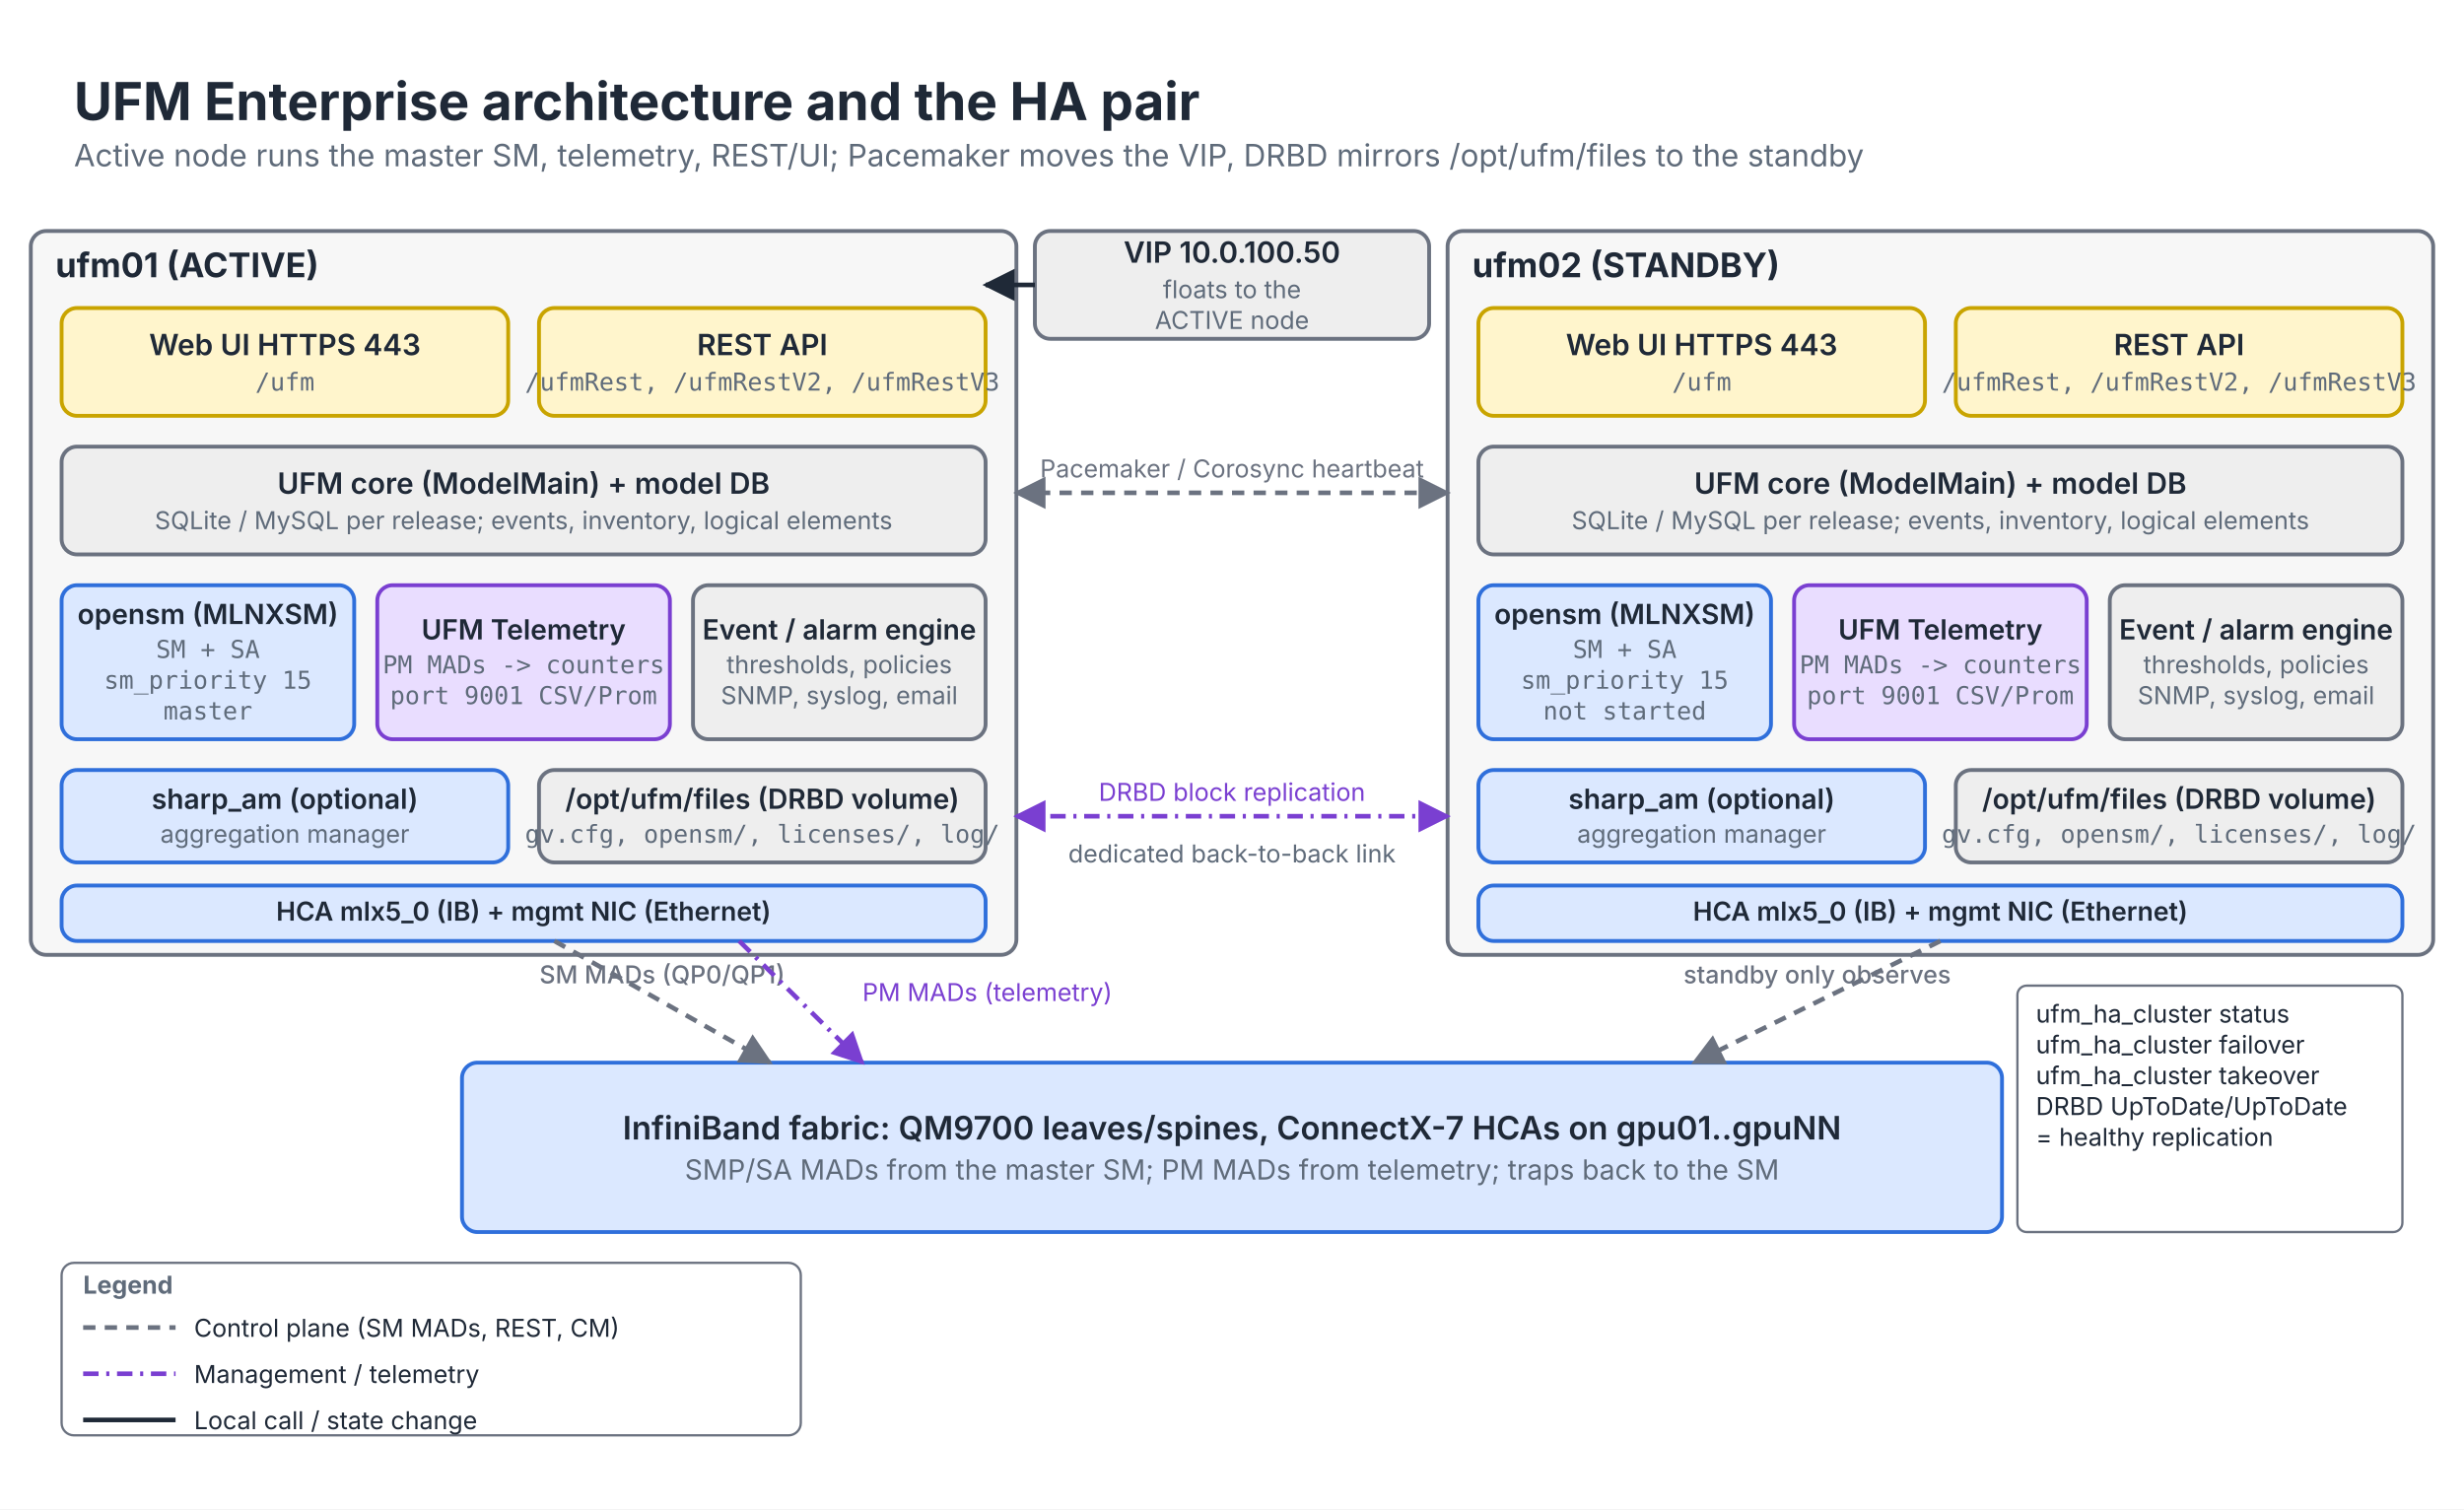
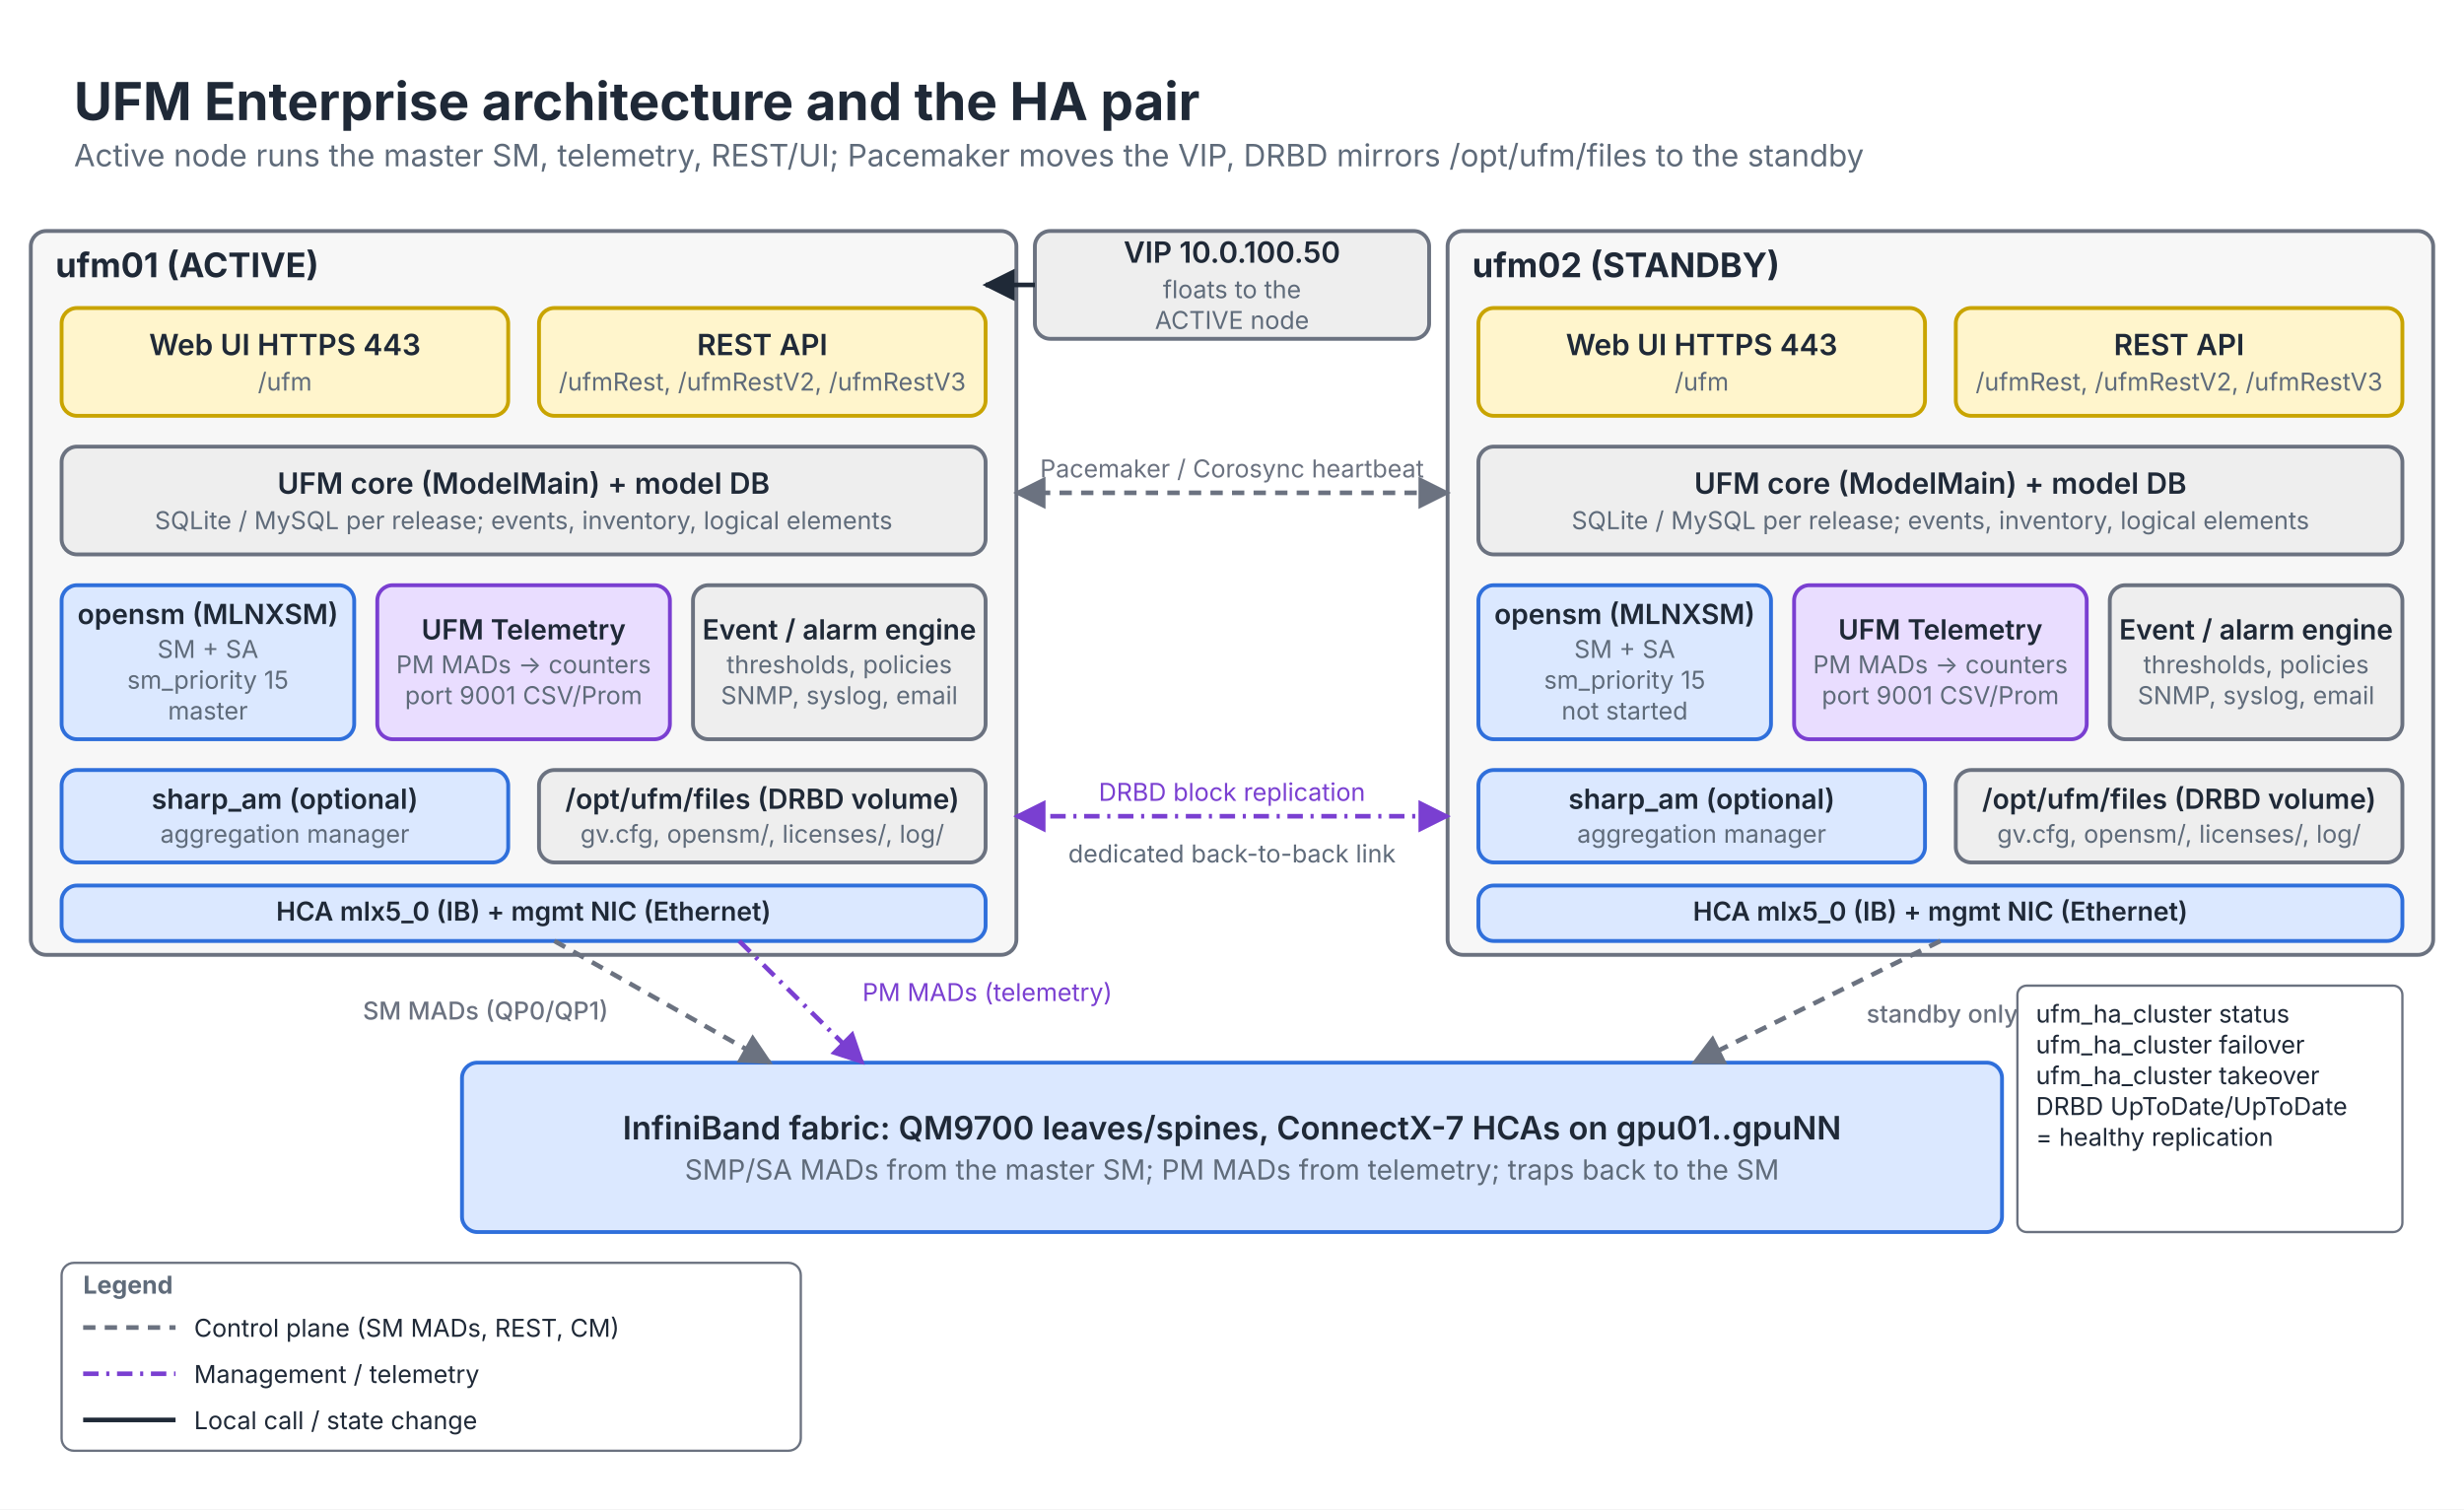
<svg xmlns="http://www.w3.org/2000/svg" viewBox="0 0 1600 980" width="100%" role="img" aria-label="Two UFM Enterprise servers in an active-standby pair with their internal services, DRBD replication link, virtual IP, and both attached to the InfiniBand fabric">
  <defs>
    <marker id="arrow-blue" viewBox="0 0 10 10" refX="9" refY="5" markerWidth="7" markerHeight="7" orient="auto-start-reverse">
      <path d="M0,0 L10,5 L0,10 z" fill="#2f6fdb" />
    </marker>
    <marker id="arrow-orange" viewBox="0 0 10 10" refX="9" refY="5" markerWidth="7" markerHeight="7" orient="auto-start-reverse">
      <path d="M0,0 L10,5 L0,10 z" fill="#e07b00" />
    </marker>
    <marker id="arrow-gray" viewBox="0 0 10 10" refX="9" refY="5" markerWidth="7" markerHeight="7" orient="auto-start-reverse">
      <path d="M0,0 L10,5 L0,10 z" fill="#6b7280" />
    </marker>
    <marker id="arrow-red" viewBox="0 0 10 10" refX="9" refY="5" markerWidth="7" markerHeight="7" orient="auto-start-reverse">
      <path d="M0,0 L10,5 L0,10 z" fill="#d93025" />
    </marker>
    <marker id="arrow-purple" viewBox="0 0 10 10" refX="9" refY="5" markerWidth="7" markerHeight="7" orient="auto-start-reverse">
      <path d="M0,0 L10,5 L0,10 z" fill="#7a3fd1" />
    </marker>
    <marker id="arrow-dark" viewBox="0 0 10 10" refX="9" refY="5" markerWidth="7" markerHeight="7" orient="auto-start-reverse">
      <path d="M0,0 L10,5 L0,10 z" fill="#1f2937" />
    </marker>
    <marker id="arrow-green" viewBox="0 0 10 10" refX="9" refY="5" markerWidth="7" markerHeight="7" orient="auto-start-reverse">
      <path d="M0,0 L10,5 L0,10 z" fill="#76b900" />
    </marker>
    <marker id="arrow-yellow" viewBox="0 0 10 10" refX="9" refY="5" markerWidth="7" markerHeight="7" orient="auto-start-reverse">
      <path d="M0,0 L10,5 L0,10 z" fill="#c9a400" />
    </marker>
  </defs>
  <rect x="0" y="0" width="1600" height="980" fill="#ffffff" />
  <text x="48" y="78" font-family="Inter, 'Segoe UI', Helvetica, Arial, sans-serif" font-size="34" font-weight="700" fill="#1f2937">UFM Enterprise architecture and the HA pair</text>
  <text x="48" y="108" font-family="Inter, 'Segoe UI', Helvetica, Arial, sans-serif" font-size="20" fill="#5f6b7a">Active node runs the master SM, telemetry, REST/UI; Pacemaker moves the VIP, DRBD mirrors /opt/ufm/files to the standby</text>
  <g>
    <rect x="20" y="150" width="640" height="470" rx="10" fill="#eeeeee" stroke="#6b7280" stroke-width="2.5" fill-opacity="0.45" />
  </g>
  <text x="36" y="180" font-family="Inter, 'Segoe UI', Helvetica, Arial, sans-serif" font-size="22" font-weight="700" fill="#1f2937" text-anchor="start">ufm01  (ACTIVE)</text>
  <g>
    <rect x="40" y="200" width="290" height="70" rx="10" fill="#fff5cc" stroke="#c9a400" stroke-width="2.5" fill-opacity="1.0" />
  </g>
  <text x="185.0" y="230.6" font-family="Inter, 'Segoe UI', Helvetica, Arial, sans-serif" font-size="19" font-weight="600" fill="#1f2937" text-anchor="middle">Web UI  HTTPS 443</text>
-   <text x="185.0" y="253.6" font-family="'JetBrains Mono', Consolas, monospace" font-size="16" font-weight="400" fill="#5f6b7a" text-anchor="middle">/ufm</text>
+   <text x="185.0" y="253.6" font-family="Inter, 'Segoe UI', Helvetica, Arial, sans-serif" font-size="16" font-weight="400" fill="#5f6b7a" text-anchor="middle">/ufm</text>
  <g>
    <rect x="350" y="200" width="290" height="70" rx="10" fill="#fff5cc" stroke="#c9a400" stroke-width="2.5" fill-opacity="1.0" />
  </g>
  <text x="495.0" y="230.6" font-family="Inter, 'Segoe UI', Helvetica, Arial, sans-serif" font-size="19" font-weight="600" fill="#1f2937" text-anchor="middle">REST API</text>
-   <text x="495.0" y="253.6" font-family="'JetBrains Mono', Consolas, monospace" font-size="16" font-weight="400" fill="#5f6b7a" text-anchor="middle">/ufmRest, /ufmRestV2, /ufmRestV3</text>
+   <text x="495.0" y="253.6" font-family="Inter, 'Segoe UI', Helvetica, Arial, sans-serif" font-size="16" font-weight="400" fill="#5f6b7a" text-anchor="middle">/ufmRest, /ufmRestV2, /ufmRestV3</text>
  <g>
    <rect x="40" y="290" width="600" height="70" rx="10" fill="#eeeeee" stroke="#6b7280" stroke-width="2.5" fill-opacity="1.0" />
  </g>
  <text x="340.0" y="320.6" font-family="Inter, 'Segoe UI', Helvetica, Arial, sans-serif" font-size="19" font-weight="600" fill="#1f2937" text-anchor="middle">UFM core (ModelMain) + model DB</text>
  <text x="340.0" y="343.6" font-family="Inter, 'Segoe UI', Helvetica, Arial, sans-serif" font-size="16" font-weight="400" fill="#5f6b7a" text-anchor="middle">SQLite / MySQL per release; events, inventory, logical elements</text>
  <g>
    <rect x="40" y="380" width="190" height="100" rx="10" fill="#dbe8ff" stroke="#2f6fdb" stroke-width="2.5" fill-opacity="1.0" />
  </g>
  <text x="135.0" y="405.2" font-family="Inter, 'Segoe UI', Helvetica, Arial, sans-serif" font-size="18" font-weight="600" fill="#1f2937" text-anchor="middle">opensm (MLNXSM)</text>
-   <text x="135.0" y="427.2" font-family="'JetBrains Mono', Consolas, monospace" font-size="16" font-weight="400" fill="#5f6b7a" text-anchor="middle">SM + SA</text>
-   <text x="135.0" y="447.2" font-family="'JetBrains Mono', Consolas, monospace" font-size="16" font-weight="400" fill="#5f6b7a" text-anchor="middle">sm_priority 15</text>
-   <text x="135.0" y="467.2" font-family="'JetBrains Mono', Consolas, monospace" font-size="16" font-weight="400" fill="#5f6b7a" text-anchor="middle">master</text>
+   <text x="135.0" y="427.2" font-family="Inter, 'Segoe UI', Helvetica, Arial, sans-serif" font-size="16" font-weight="400" fill="#5f6b7a" text-anchor="middle">SM + SA</text>
+   <text x="135.0" y="447.2" font-family="Inter, 'Segoe UI', Helvetica, Arial, sans-serif" font-size="16" font-weight="400" fill="#5f6b7a" text-anchor="middle">sm_priority 15</text>
+   <text x="135.0" y="467.2" font-family="Inter, 'Segoe UI', Helvetica, Arial, sans-serif" font-size="16" font-weight="400" fill="#5f6b7a" text-anchor="middle">master</text>
  <g>
    <rect x="245" y="380" width="190" height="100" rx="10" fill="#e9ddff" stroke="#7a3fd1" stroke-width="2.5" fill-opacity="1.0" />
  </g>
  <text x="340.0" y="415.2" font-family="Inter, 'Segoe UI', Helvetica, Arial, sans-serif" font-size="18" font-weight="600" fill="#1f2937" text-anchor="middle">UFM Telemetry</text>
-   <text x="340.0" y="437.2" font-family="'JetBrains Mono', Consolas, monospace" font-size="16" font-weight="400" fill="#5f6b7a" text-anchor="middle">PM MADs -&gt; counters</text>
-   <text x="340.0" y="457.2" font-family="'JetBrains Mono', Consolas, monospace" font-size="16" font-weight="400" fill="#5f6b7a" text-anchor="middle">port 9001 CSV/Prom</text>
+   <text x="340.0" y="437.2" font-family="Inter, 'Segoe UI', Helvetica, Arial, sans-serif" font-size="16" font-weight="400" fill="#5f6b7a" text-anchor="middle">PM MADs -&gt; counters</text>
+   <text x="340.0" y="457.2" font-family="Inter, 'Segoe UI', Helvetica, Arial, sans-serif" font-size="16" font-weight="400" fill="#5f6b7a" text-anchor="middle">port 9001 CSV/Prom</text>
  <g>
    <rect x="450" y="380" width="190" height="100" rx="10" fill="#eeeeee" stroke="#6b7280" stroke-width="2.5" fill-opacity="1.0" />
  </g>
  <text x="545.0" y="415.2" font-family="Inter, 'Segoe UI', Helvetica, Arial, sans-serif" font-size="18" font-weight="600" fill="#1f2937" text-anchor="middle">Event / alarm engine</text>
  <text x="545.0" y="437.2" font-family="Inter, 'Segoe UI', Helvetica, Arial, sans-serif" font-size="16" font-weight="400" fill="#5f6b7a" text-anchor="middle">thresholds, policies</text>
  <text x="545.0" y="457.2" font-family="Inter, 'Segoe UI', Helvetica, Arial, sans-serif" font-size="16" font-weight="400" fill="#5f6b7a" text-anchor="middle">SNMP, syslog, email</text>
  <g>
    <rect x="40" y="500" width="290" height="60" rx="10" fill="#dbe8ff" stroke="#2f6fdb" stroke-width="2.5" fill-opacity="1.0" />
  </g>
  <text x="185.0" y="525.2" font-family="Inter, 'Segoe UI', Helvetica, Arial, sans-serif" font-size="18" font-weight="600" fill="#1f2937" text-anchor="middle">sharp_am (optional)</text>
  <text x="185.0" y="547.2" font-family="Inter, 'Segoe UI', Helvetica, Arial, sans-serif" font-size="16" font-weight="400" fill="#5f6b7a" text-anchor="middle">aggregation manager</text>
  <g>
    <rect x="350" y="500" width="290" height="60" rx="10" fill="#eeeeee" stroke="#6b7280" stroke-width="2.5" fill-opacity="1.0" />
  </g>
  <text x="495.0" y="525.2" font-family="Inter, 'Segoe UI', Helvetica, Arial, sans-serif" font-size="18" font-weight="600" fill="#1f2937" text-anchor="middle">/opt/ufm/files (DRBD volume)</text>
-   <text x="495.0" y="547.2" font-family="'JetBrains Mono', Consolas, monospace" font-size="16" font-weight="400" fill="#5f6b7a" text-anchor="middle">gv.cfg, opensm/, licenses/, log/</text>
+   <text x="495.0" y="547.2" font-family="Inter, 'Segoe UI', Helvetica, Arial, sans-serif" font-size="16" font-weight="400" fill="#5f6b7a" text-anchor="middle">gv.cfg, opensm/, licenses/, log/</text>
  <g>
    <rect x="40" y="575" width="600" height="36" rx="10" fill="#dbe8ff" stroke="#2f6fdb" stroke-width="2.5" fill-opacity="1.0" />
  </g>
  <text x="340.0" y="597.8" font-family="Inter, 'Segoe UI', Helvetica, Arial, sans-serif" font-size="17" font-weight="600" fill="#1f2937" text-anchor="middle">HCA mlx5_0 (IB)  +  mgmt NIC (Ethernet)</text>
  <g>
    <rect x="940" y="150" width="640" height="470" rx="10" fill="#eeeeee" stroke="#6b7280" stroke-width="2.5" fill-opacity="0.45" />
  </g>
  <text x="956" y="180" font-family="Inter, 'Segoe UI', Helvetica, Arial, sans-serif" font-size="22" font-weight="700" fill="#1f2937" text-anchor="start">ufm02  (STANDBY)</text>
  <g>
    <rect x="960" y="200" width="290" height="70" rx="10" fill="#fff5cc" stroke="#c9a400" stroke-width="2.5" fill-opacity="1.0" />
  </g>
  <text x="1105.0" y="230.6" font-family="Inter, 'Segoe UI', Helvetica, Arial, sans-serif" font-size="19" font-weight="600" fill="#1f2937" text-anchor="middle">Web UI  HTTPS 443</text>
-   <text x="1105.0" y="253.6" font-family="'JetBrains Mono', Consolas, monospace" font-size="16" font-weight="400" fill="#5f6b7a" text-anchor="middle">/ufm</text>
+   <text x="1105.0" y="253.6" font-family="Inter, 'Segoe UI', Helvetica, Arial, sans-serif" font-size="16" font-weight="400" fill="#5f6b7a" text-anchor="middle">/ufm</text>
  <g>
    <rect x="1270" y="200" width="290" height="70" rx="10" fill="#fff5cc" stroke="#c9a400" stroke-width="2.5" fill-opacity="1.0" />
  </g>
  <text x="1415.0" y="230.6" font-family="Inter, 'Segoe UI', Helvetica, Arial, sans-serif" font-size="19" font-weight="600" fill="#1f2937" text-anchor="middle">REST API</text>
-   <text x="1415.0" y="253.6" font-family="'JetBrains Mono', Consolas, monospace" font-size="16" font-weight="400" fill="#5f6b7a" text-anchor="middle">/ufmRest, /ufmRestV2, /ufmRestV3</text>
+   <text x="1415.0" y="253.6" font-family="Inter, 'Segoe UI', Helvetica, Arial, sans-serif" font-size="16" font-weight="400" fill="#5f6b7a" text-anchor="middle">/ufmRest, /ufmRestV2, /ufmRestV3</text>
  <g>
    <rect x="960" y="290" width="600" height="70" rx="10" fill="#eeeeee" stroke="#6b7280" stroke-width="2.5" fill-opacity="1.0" />
  </g>
  <text x="1260.0" y="320.6" font-family="Inter, 'Segoe UI', Helvetica, Arial, sans-serif" font-size="19" font-weight="600" fill="#1f2937" text-anchor="middle">UFM core (ModelMain) + model DB</text>
  <text x="1260.0" y="343.6" font-family="Inter, 'Segoe UI', Helvetica, Arial, sans-serif" font-size="16" font-weight="400" fill="#5f6b7a" text-anchor="middle">SQLite / MySQL per release; events, inventory, logical elements</text>
  <g>
    <rect x="960" y="380" width="190" height="100" rx="10" fill="#dbe8ff" stroke="#2f6fdb" stroke-width="2.5" fill-opacity="1.0" />
  </g>
  <text x="1055.0" y="405.2" font-family="Inter, 'Segoe UI', Helvetica, Arial, sans-serif" font-size="18" font-weight="600" fill="#1f2937" text-anchor="middle">opensm (MLNXSM)</text>
-   <text x="1055.0" y="427.2" font-family="'JetBrains Mono', Consolas, monospace" font-size="16" font-weight="400" fill="#5f6b7a" text-anchor="middle">SM + SA</text>
-   <text x="1055.0" y="447.2" font-family="'JetBrains Mono', Consolas, monospace" font-size="16" font-weight="400" fill="#5f6b7a" text-anchor="middle">sm_priority 15</text>
-   <text x="1055.0" y="467.2" font-family="'JetBrains Mono', Consolas, monospace" font-size="16" font-weight="400" fill="#5f6b7a" text-anchor="middle">not started</text>
+   <text x="1055.0" y="427.2" font-family="Inter, 'Segoe UI', Helvetica, Arial, sans-serif" font-size="16" font-weight="400" fill="#5f6b7a" text-anchor="middle">SM + SA</text>
+   <text x="1055.0" y="447.2" font-family="Inter, 'Segoe UI', Helvetica, Arial, sans-serif" font-size="16" font-weight="400" fill="#5f6b7a" text-anchor="middle">sm_priority 15</text>
+   <text x="1055.0" y="467.2" font-family="Inter, 'Segoe UI', Helvetica, Arial, sans-serif" font-size="16" font-weight="400" fill="#5f6b7a" text-anchor="middle">not started</text>
  <g>
    <rect x="1165" y="380" width="190" height="100" rx="10" fill="#e9ddff" stroke="#7a3fd1" stroke-width="2.5" fill-opacity="1.0" />
  </g>
  <text x="1260.0" y="415.2" font-family="Inter, 'Segoe UI', Helvetica, Arial, sans-serif" font-size="18" font-weight="600" fill="#1f2937" text-anchor="middle">UFM Telemetry</text>
-   <text x="1260.0" y="437.2" font-family="'JetBrains Mono', Consolas, monospace" font-size="16" font-weight="400" fill="#5f6b7a" text-anchor="middle">PM MADs -&gt; counters</text>
-   <text x="1260.0" y="457.2" font-family="'JetBrains Mono', Consolas, monospace" font-size="16" font-weight="400" fill="#5f6b7a" text-anchor="middle">port 9001 CSV/Prom</text>
+   <text x="1260.0" y="437.2" font-family="Inter, 'Segoe UI', Helvetica, Arial, sans-serif" font-size="16" font-weight="400" fill="#5f6b7a" text-anchor="middle">PM MADs -&gt; counters</text>
+   <text x="1260.0" y="457.2" font-family="Inter, 'Segoe UI', Helvetica, Arial, sans-serif" font-size="16" font-weight="400" fill="#5f6b7a" text-anchor="middle">port 9001 CSV/Prom</text>
  <g>
    <rect x="1370" y="380" width="190" height="100" rx="10" fill="#eeeeee" stroke="#6b7280" stroke-width="2.5" fill-opacity="1.0" />
  </g>
  <text x="1465.0" y="415.2" font-family="Inter, 'Segoe UI', Helvetica, Arial, sans-serif" font-size="18" font-weight="600" fill="#1f2937" text-anchor="middle">Event / alarm engine</text>
  <text x="1465.0" y="437.2" font-family="Inter, 'Segoe UI', Helvetica, Arial, sans-serif" font-size="16" font-weight="400" fill="#5f6b7a" text-anchor="middle">thresholds, policies</text>
  <text x="1465.0" y="457.2" font-family="Inter, 'Segoe UI', Helvetica, Arial, sans-serif" font-size="16" font-weight="400" fill="#5f6b7a" text-anchor="middle">SNMP, syslog, email</text>
  <g>
    <rect x="960" y="500" width="290" height="60" rx="10" fill="#dbe8ff" stroke="#2f6fdb" stroke-width="2.5" fill-opacity="1.0" />
  </g>
  <text x="1105.0" y="525.2" font-family="Inter, 'Segoe UI', Helvetica, Arial, sans-serif" font-size="18" font-weight="600" fill="#1f2937" text-anchor="middle">sharp_am (optional)</text>
  <text x="1105.0" y="547.2" font-family="Inter, 'Segoe UI', Helvetica, Arial, sans-serif" font-size="16" font-weight="400" fill="#5f6b7a" text-anchor="middle">aggregation manager</text>
  <g>
    <rect x="1270" y="500" width="290" height="60" rx="10" fill="#eeeeee" stroke="#6b7280" stroke-width="2.5" fill-opacity="1.0" />
  </g>
  <text x="1415.0" y="525.2" font-family="Inter, 'Segoe UI', Helvetica, Arial, sans-serif" font-size="18" font-weight="600" fill="#1f2937" text-anchor="middle">/opt/ufm/files (DRBD volume)</text>
-   <text x="1415.0" y="547.2" font-family="'JetBrains Mono', Consolas, monospace" font-size="16" font-weight="400" fill="#5f6b7a" text-anchor="middle">gv.cfg, opensm/, licenses/, log/</text>
+   <text x="1415.0" y="547.2" font-family="Inter, 'Segoe UI', Helvetica, Arial, sans-serif" font-size="16" font-weight="400" fill="#5f6b7a" text-anchor="middle">gv.cfg, opensm/, licenses/, log/</text>
  <g>
    <rect x="960" y="575" width="600" height="36" rx="10" fill="#dbe8ff" stroke="#2f6fdb" stroke-width="2.5" fill-opacity="1.0" />
  </g>
  <text x="1260.0" y="597.8" font-family="Inter, 'Segoe UI', Helvetica, Arial, sans-serif" font-size="17" font-weight="600" fill="#1f2937" text-anchor="middle">HCA mlx5_0 (IB)  +  mgmt NIC (Ethernet)</text>
  <path d="M660,530 L940,530" fill="none" stroke="#7a3fd1" stroke-width="3" stroke-dasharray="10 5 2 5" marker-end="url(#arrow-purple)" marker-start="url(#arrow-purple)" />
  <text x="800" y="520" font-family="Inter, 'Segoe UI', Helvetica, Arial, sans-serif" font-size="16" font-weight="400" fill="#7a3fd1" text-anchor="middle">DRBD block replication</text>
  <text x="800" y="560" font-family="Inter, 'Segoe UI', Helvetica, Arial, sans-serif" font-size="16" font-weight="400" fill="#5f6b7a" text-anchor="middle">dedicated back-to-back link</text>
  <path d="M660,320 L940,320" fill="none" stroke="#6b7280" stroke-width="3" stroke-dasharray="8 6" marker-end="url(#arrow-gray)" marker-start="url(#arrow-gray)" />
  <text x="800" y="310" font-family="Inter, 'Segoe UI', Helvetica, Arial, sans-serif" font-size="16" font-weight="400" fill="#6b7280" text-anchor="middle">Pacemaker / Corosync heartbeat</text>
  <g>
    <rect x="672" y="150" width="256" height="70" rx="10" fill="#eeeeee" stroke="#6b7280" stroke-width="2.5" fill-opacity="1.0" />
  </g>
  <text x="800.0" y="170.6" font-family="Inter, 'Segoe UI', Helvetica, Arial, sans-serif" font-size="19" font-weight="600" fill="#1f2937" text-anchor="middle">VIP 10.0.100.50</text>
  <text x="800.0" y="193.6" font-family="Inter, 'Segoe UI', Helvetica, Arial, sans-serif" font-size="16" font-weight="400" fill="#5f6b7a" text-anchor="middle">floats to the</text>
  <text x="800.0" y="213.6" font-family="Inter, 'Segoe UI', Helvetica, Arial, sans-serif" font-size="16" font-weight="400" fill="#5f6b7a" text-anchor="middle">ACTIVE node</text>
  <line x1="672" y1="185" x2="640" y2="185" stroke="#1f2937" stroke-width="3" marker-end="url(#arrow-dark)" />
  <g>
    <rect x="300" y="690" width="1000" height="110" rx="10" fill="#dbe8ff" stroke="#2f6fdb" stroke-width="2.5" fill-opacity="1.0" />
  </g>
  <text x="800.0" y="739.9" font-family="Inter, 'Segoe UI', Helvetica, Arial, sans-serif" font-size="21" font-weight="600" fill="#1f2937" text-anchor="middle">InfiniBand fabric: QM9700 leaves/spines, ConnectX-7 HCAs on gpu01..gpuNN</text>
  <text x="800.0" y="765.9" font-family="Inter, 'Segoe UI', Helvetica, Arial, sans-serif" font-size="18" font-weight="400" fill="#5f6b7a" text-anchor="middle">SMP/SA MADs from the master SM; PM MADs from telemetry; traps back to the SM</text>
  <line x1="360" y1="611" x2="500" y2="690" stroke="#6b7280" stroke-width="3" stroke-dasharray="8 6" marker-end="url(#arrow-gray)" />
-   <text x="430.0" y="638.5" font-family="Inter, 'Segoe UI', Helvetica, Arial, sans-serif" font-size="16" font-weight="500" fill="#6b7280" text-anchor="middle">SM MADs (QP0/QP1)</text>
+   <text x="395" y="662" font-family="Inter, 'Segoe UI', Helvetica, Arial, sans-serif" font-size="16" font-weight="500" fill="#6b7280" text-anchor="end">SM MADs (QP0/QP1)</text>
  <line x1="1260" y1="611" x2="1100" y2="690" stroke="#6b7280" stroke-width="3" stroke-dasharray="8 6" marker-end="url(#arrow-gray)" />
-   <text x="1180.0" y="638.5" font-family="Inter, 'Segoe UI', Helvetica, Arial, sans-serif" font-size="16" font-weight="500" fill="#6b7280" text-anchor="middle">standby only observes</text>
+   <text x="1212" y="664" font-family="Inter, 'Segoe UI', Helvetica, Arial, sans-serif" font-size="16" font-weight="500" fill="#6b7280" text-anchor="start">standby only observes</text>
  <path d="M480,611 L560,690" fill="none" stroke="#7a3fd1" stroke-width="3" stroke-dasharray="10 5 2 5" marker-end="url(#arrow-purple)" />
  <text x="560" y="650" font-family="Inter, 'Segoe UI', Helvetica, Arial, sans-serif" font-size="16" font-weight="400" fill="#7a3fd1" text-anchor="start">PM MADs (telemetry)</text>
  <g>
    <rect x="1310" y="640" width="250" height="160" rx="6" fill="#ffffff" stroke="#6b7280" stroke-width="1.5" fill-opacity="1.0" />
  </g>
  <text x="1322" y="664" font-family="Inter, 'Segoe UI', Helvetica, Arial, sans-serif" font-size="16" font-weight="400" fill="#1f2937" text-anchor="start">ufm_ha_cluster status</text>
  <text x="1322" y="684" font-family="Inter, 'Segoe UI', Helvetica, Arial, sans-serif" font-size="16" font-weight="400" fill="#1f2937" text-anchor="start">ufm_ha_cluster failover</text>
  <text x="1322" y="704" font-family="Inter, 'Segoe UI', Helvetica, Arial, sans-serif" font-size="16" font-weight="400" fill="#1f2937" text-anchor="start">ufm_ha_cluster takeover</text>
  <text x="1322" y="724" font-family="Inter, 'Segoe UI', Helvetica, Arial, sans-serif" font-size="16" font-weight="400" fill="#1f2937" text-anchor="start">DRBD UpToDate/UpToDate</text>
  <text x="1322" y="744" font-family="Inter, 'Segoe UI', Helvetica, Arial, sans-serif" font-size="16" font-weight="400" fill="#1f2937" text-anchor="start">= healthy replication</text>
  <g>
-     <rect x="40" y="820" width="480" height="112" rx="8" fill="#ffffff" stroke="#6b7280" stroke-width="1.5" fill-opacity="1.0" />
+     <rect x="40" y="820" width="480" height="122" rx="8" fill="#ffffff" stroke="#6b7280" stroke-width="1.5" fill-opacity="1.0" />
  </g>
  <text x="54" y="840" font-family="Inter, 'Segoe UI', Helvetica, Arial, sans-serif" font-size="16" font-weight="700" fill="#5f6b7a" text-anchor="start">Legend</text>
  <line x1="54" y1="862" x2="114" y2="862" stroke="#6b7280" stroke-width="3" stroke-dasharray="8 6" />
  <text x="126" y="868" font-family="Inter, 'Segoe UI', Helvetica, Arial, sans-serif" font-size="16" font-weight="400" fill="#1f2937" text-anchor="start">Control plane (SM MADs, REST, CM)</text>
  <line x1="54" y1="892" x2="114" y2="892" stroke="#7a3fd1" stroke-width="3" stroke-dasharray="10 5 2 5" />
  <text x="126" y="898" font-family="Inter, 'Segoe UI', Helvetica, Arial, sans-serif" font-size="16" font-weight="400" fill="#1f2937" text-anchor="start">Management / telemetry</text>
  <line x1="54" y1="922" x2="114" y2="922" stroke="#1f2937" stroke-width="3" />
  <text x="126" y="928" font-family="Inter, 'Segoe UI', Helvetica, Arial, sans-serif" font-size="16" font-weight="400" fill="#1f2937" text-anchor="start">Local call / state change</text>
</svg>
